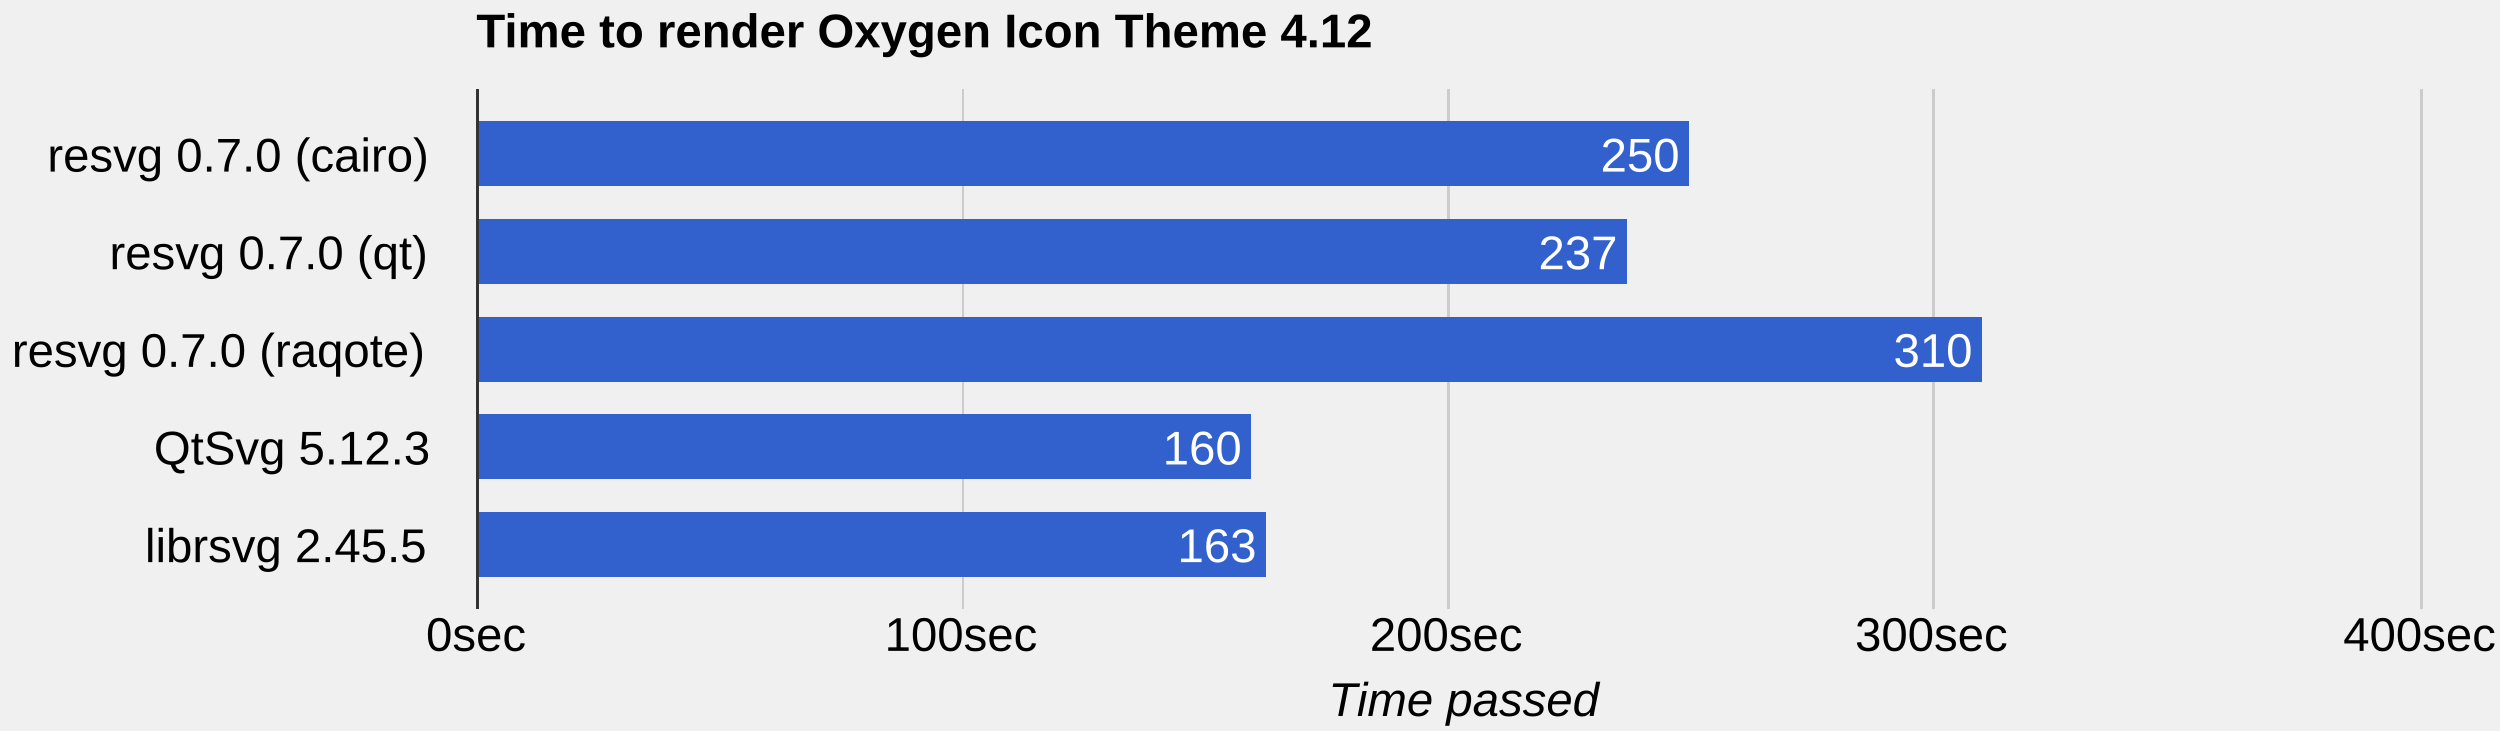
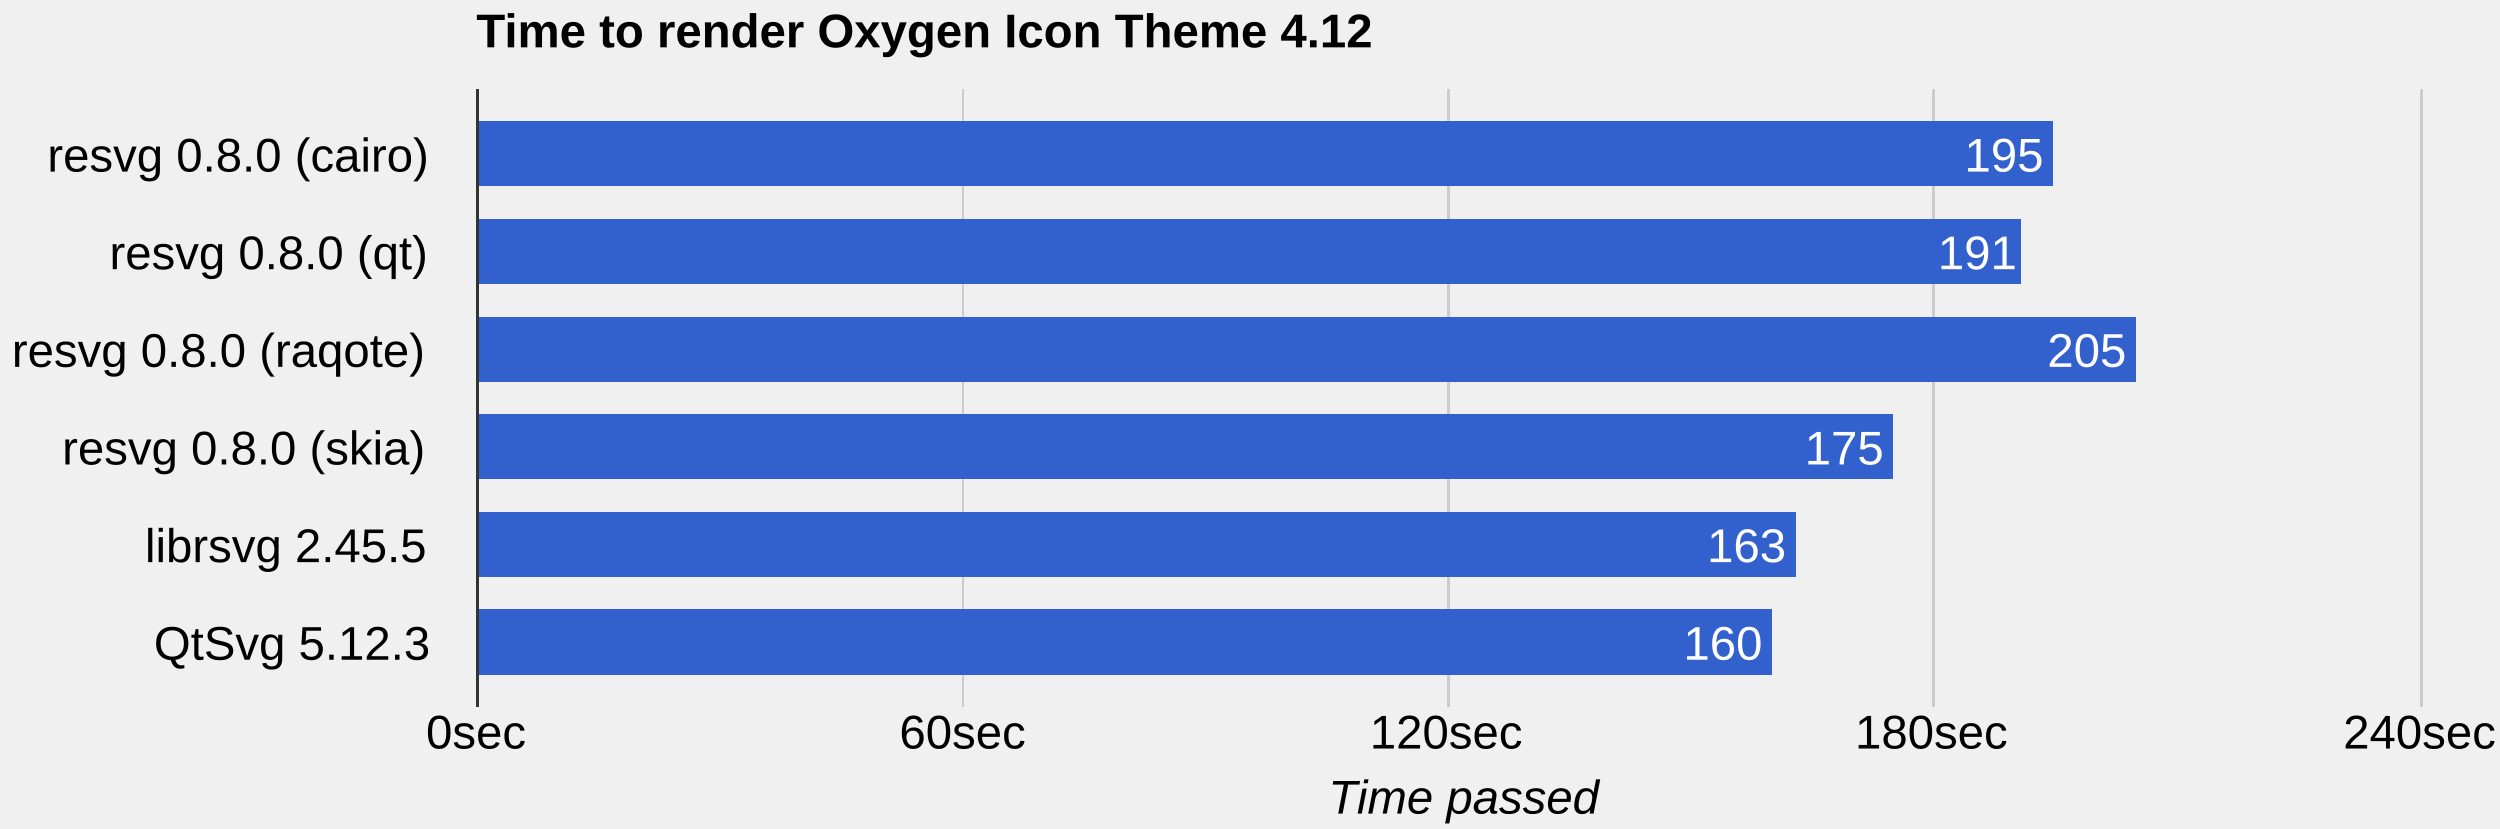
- <svg xmlns="http://www.w3.org/2000/svg" height="247" shape-rendering="crispEdges" width="845">
+ <svg xmlns="http://www.w3.org/2000/svg" height="280" shape-rendering="crispEdges" width="845">
  <text font-family="Arial" font-size="16" font-weight="bold" x="161" y="16">Time to render Oxygen Icon Theme 4.12</text>
-   <text font-family="Arial" font-size="16" x="16" y="58">resvg 0.7.0 (cairo)</text>
-   <text font-family="Arial" font-size="16" x="37" y="91">resvg 0.7.0 (qt)</text>
-   <text font-family="Arial" font-size="16" x="4" y="124">resvg 0.7.0 (raqote)</text>
-   <text font-family="Arial" font-size="16" x="52" y="157">QtSvg 5.12.3</text>
+   <text font-family="Arial" font-size="16" x="16" y="58">resvg 0.8.0 (cairo)</text>
+   <text font-family="Arial" font-size="16" x="37" y="91">resvg 0.8.0 (qt)</text>
+   <text font-family="Arial" font-size="16" x="4" y="124">resvg 0.8.0 (raqote)</text>
+   <text font-family="Arial" font-size="16" x="21" y="157">resvg 0.8.0 (skia)</text>
  <text font-family="Arial" font-size="16" x="49" y="190">librsvg 2.45.5</text>
-   <rect fill="#ccc" height="176" width="1" x="161" y="30" />
-   <text fill="#000" font-family="Arial" font-size="16" x="144" y="220">0sec</text>
-   <rect fill="#ccc" height="176" width="1" x="325" y="30" />
-   <text fill="#000" font-family="Arial" font-size="16" x="299" y="220">100sec</text>
-   <rect fill="#ccc" height="176" width="1" x="489" y="30" />
-   <text fill="#000" font-family="Arial" font-size="16" x="463" y="220">200sec</text>
-   <rect fill="#ccc" height="176" width="1" x="653" y="30" />
-   <text fill="#000" font-family="Arial" font-size="16" x="627" y="220">300sec</text>
-   <rect fill="#ccc" height="176" width="1" x="818" y="30" />
-   <text fill="#000" font-family="Arial" font-size="16" x="792" y="220">400sec</text>
-   <rect fill="#3260cd" height="22" width="410" x="161" y="41" />
-   <text fill="#fff" font-family="Arial" font-size="16" x="541" y="58">250</text>
-   <rect fill="#3260cd" height="22" width="389" x="161" y="74" />
-   <text fill="#fff" font-family="Arial" font-size="16" x="520" y="91">237</text>
-   <rect fill="#3260cd" height="22" width="509" x="161" y="107" />
-   <text fill="#fff" font-family="Arial" font-size="16" x="640" y="124">310</text>
-   <rect fill="#3260cd" height="22" width="262" x="161" y="140" />
-   <text fill="#fff" font-family="Arial" font-size="16" x="393" y="157">160</text>
-   <rect fill="#3260cd" height="22" width="267" x="161" y="173" />
-   <text fill="#fff" font-family="Arial" font-size="16" x="398" y="190">163</text>
-   <rect fill="#333" height="176" width="1" x="161" y="30" />
-   <text font-family="Arial" font-size="16" font-style="italic" x="449" y="242">Time passed</text>
+   <text font-family="Arial" font-size="16" x="52" y="223">QtSvg 5.12.3</text>
+   <rect fill="#ccc" height="209" width="1" x="161" y="30" />
+   <text fill="#000" font-family="Arial" font-size="16" x="144" y="253">0sec</text>
+   <rect fill="#ccc" height="209" width="1" x="325" y="30" />
+   <text fill="#000" font-family="Arial" font-size="16" x="304" y="253">60sec</text>
+   <rect fill="#ccc" height="209" width="1" x="489" y="30" />
+   <text fill="#000" font-family="Arial" font-size="16" x="463" y="253">120sec</text>
+   <rect fill="#ccc" height="209" width="1" x="653" y="30" />
+   <text fill="#000" font-family="Arial" font-size="16" x="627" y="253">180sec</text>
+   <rect fill="#ccc" height="209" width="1" x="818" y="30" />
+   <text fill="#000" font-family="Arial" font-size="16" x="792" y="253">240sec</text>
+   <rect fill="#3260cd" height="22" width="533" x="161" y="41" />
+   <text fill="#fff" font-family="Arial" font-size="16" x="664" y="58">195</text>
+   <rect fill="#3260cd" height="22" width="522" x="161" y="74" />
+   <text fill="#fff" font-family="Arial" font-size="16" x="655" y="91">191</text>
+   <rect fill="#3260cd" height="22" width="561" x="161" y="107" />
+   <text fill="#fff" font-family="Arial" font-size="16" x="692" y="124">205</text>
+   <rect fill="#3260cd" height="22" width="479" x="161" y="140" />
+   <text fill="#fff" font-family="Arial" font-size="16" x="610" y="157">175</text>
+   <rect fill="#3260cd" height="22" width="446" x="161" y="173" />
+   <text fill="#fff" font-family="Arial" font-size="16" x="577" y="190">163</text>
+   <rect fill="#3260cd" height="22" width="438" x="161" y="206" />
+   <text fill="#fff" font-family="Arial" font-size="16" x="569" y="223">160</text>
+   <rect fill="#333" height="209" width="1" x="161" y="30" />
+   <text font-family="Arial" font-size="16" font-style="italic" x="449" y="275">Time passed</text>
</svg>
